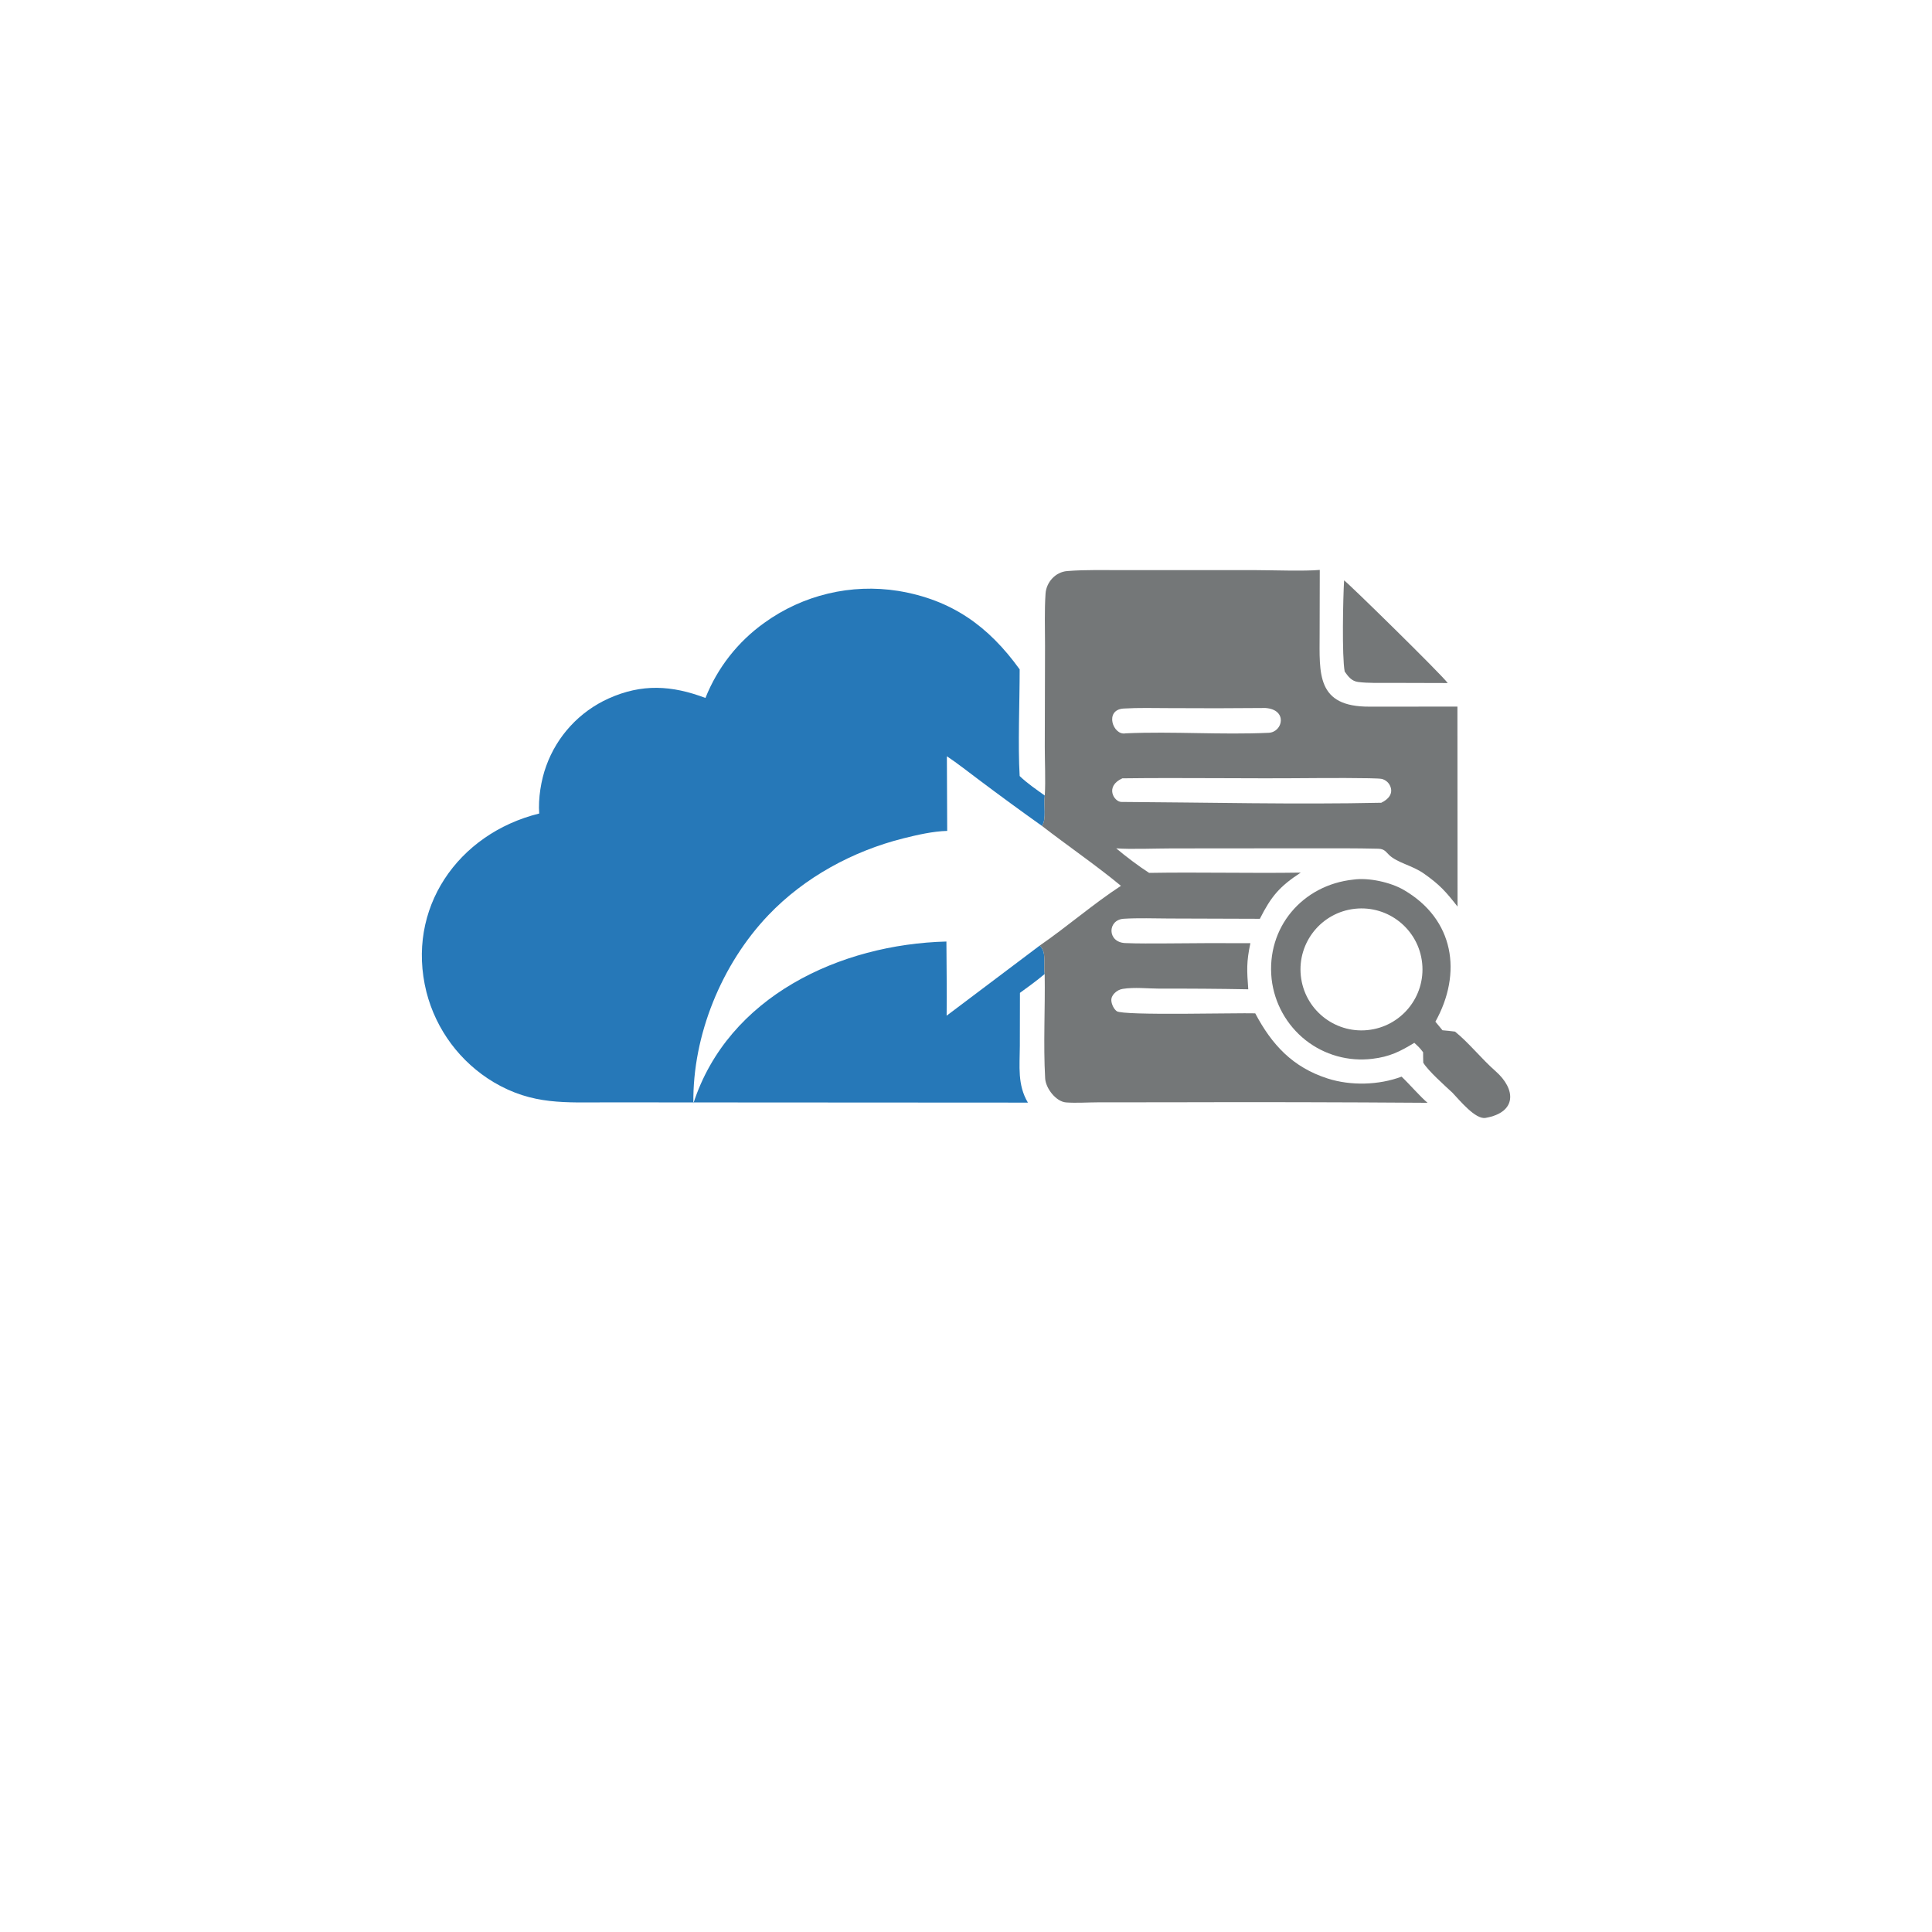
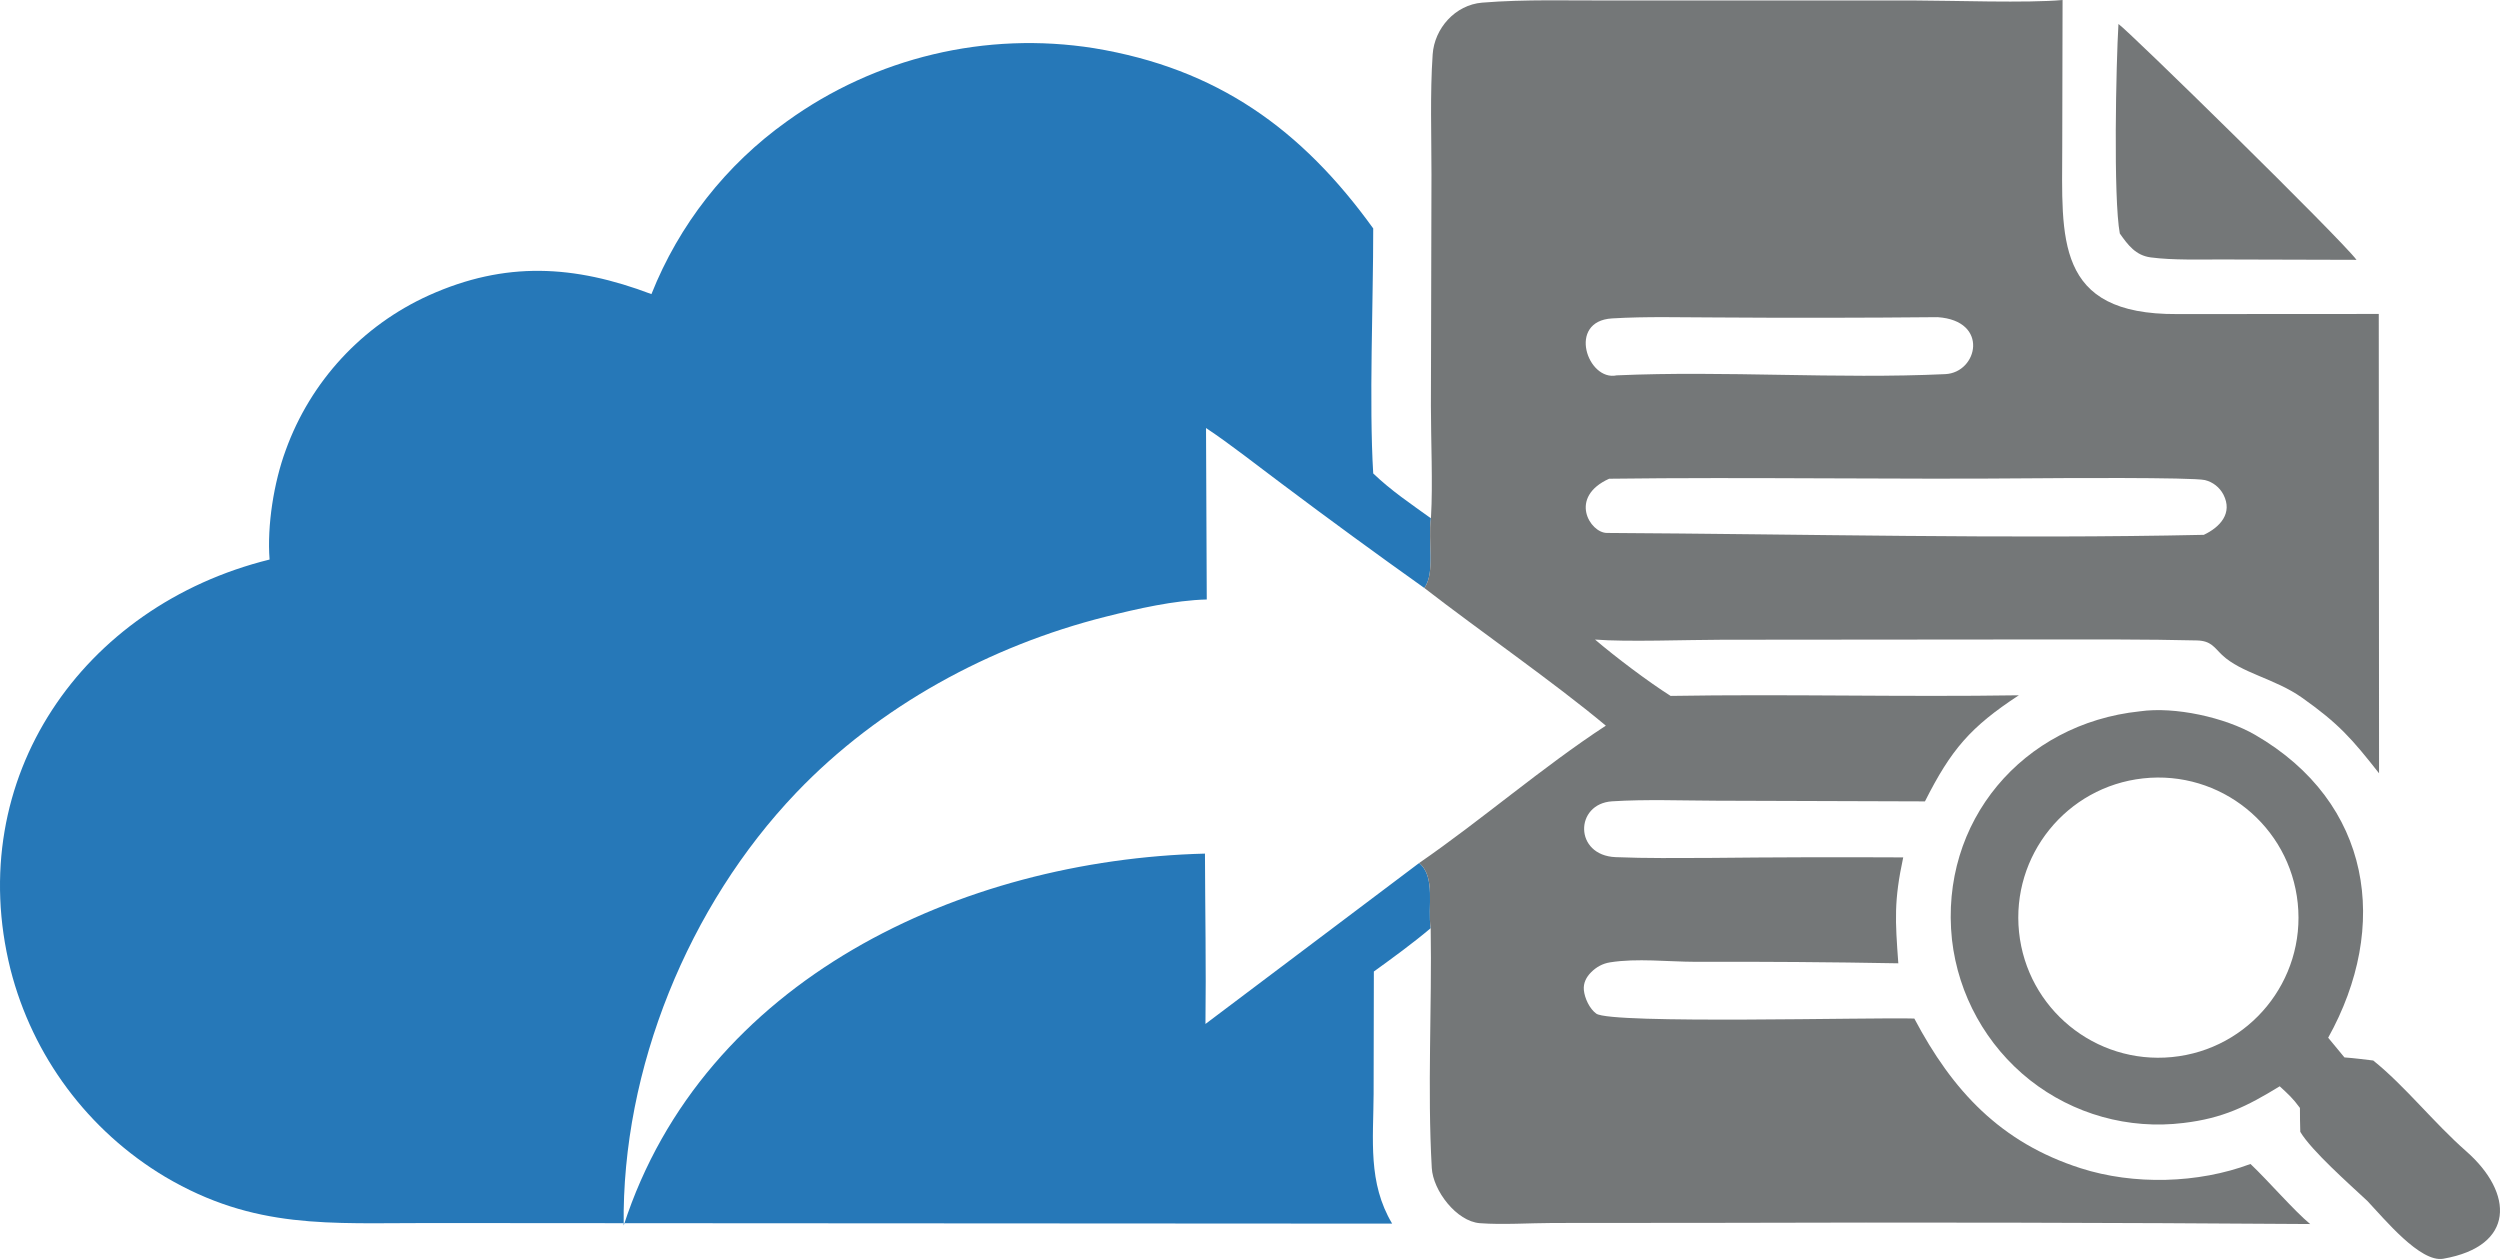
- <svg xmlns="http://www.w3.org/2000/svg" version="1.1" style="display:block" viewBox="0 0 2048 2048" width="1024" height="1024" preserveAspectRatio="none" id="svg19">
+ <svg xmlns="http://www.w3.org/2000/svg" version="1.1" style="display:block" viewBox="0 0 1153.701 581" width="576.851" height="290.5" preserveAspectRatio="none" id="svg19">
  <defs id="defs19" />
-   <g id="g22">
+   <g id="g22" transform="translate(-447.1743,-604.14)">
    <path fill="#2678b8" d="m 747.798,739.865 c 12.725,-32.02 34.418,-59.69 62.476,-79.69 40.939,-29.564 91.918,-41.715 141.79,-33.796 56.816,9.38 95.756,37.311 128.826,83.179 0.03,33.87 -1.97,80.529 0,113.069 8.35,8.013 17.23,13.914 26.61,20.695 -1.41,10.442 2.07,25.182 -3.02,32.168 -22.13,-15.735 -44.05,-31.758 -65.75,-48.065 -10.73,-7.99 -24.19,-18.626 -35,-25.758 l 0.34,79.126 c -14.921,0.353 -32.124,4.291 -46.583,7.927 -53.462,13.444 -104.655,41.215 -142.914,81.285 -49.624,51.975 -80.527,127.395 -79.579,199.675 36.829,-113.66 155.863,-168.74 268.246,-171.618 0.08,25.868 0.57,52.838 0.23,78.618 l 98.62,-74.28 c 7.76,6.45 3.77,20.42 5.32,30.07 -8.3,7.02 -17.41,13.62 -26.23,20.01 l -0.11,56.46 c -0.11,21.19 -2.71,41 8.55,59.88 l -347.131,-0.2 -97.254,-0.07 c -45.916,-0.05 -80.479,3.12 -121.912,-21.36 -35.483,-21.24 -61.121,-55.65 -71.315,-95.73 -21.96,-88.152 33.163,-167.733 119.572,-189.103 -1.204,-15.711 1.979,-35.61 7.424,-50.389 11.444,-31.798 35.283,-57.603 66.078,-71.525 35.327,-15.899 67.065,-14.063 102.716,-0.578 z" id="path1" />
    <path fill="#747778" d="m 1107.5,843.322 0.07,-0.936 c 0.86,-14.557 -0.07,-35.799 -0.06,-50.958 l 0.26,-106.719 c 0,-18.22 -0.68,-37.26 0.55,-55.467 0.82,-12.003 10.4,-22.866 22.85,-23.884 19.83,-1.62 40.85,-0.917 60.99,-0.987 l 137.69,-0.021 c 18.04,0.039 53.36,1.277 69.16,-0.21 l -0.15,67.747 c -0.06,42.043 -3.72,77.518 53,77.191 8.06,-0.046 16.78,0.005 24.9,-0.014 l 68.17,-0.04 0.13,211.973 c -12.49,-15.874 -18.48,-22.822 -35.58,-34.911 -12.45,-8.807 -28.07,-11.332 -36.87,-19.694 -3.54,-3.356 -5,-6.54 -11.58,-6.701 -23.65,-0.58 -47.84,-0.433 -71.47,-0.453 l -147.64,0.129 c -16,0.02 -44.34,1.086 -58.67,-0.081 9.35,7.979 24.45,19.397 34.88,26.004 53.42,-0.902 107.43,0.553 160.69,-0.287 -22.36,14.642 -31.23,25.018 -43.32,48.962 l -96.37,-0.315 c -15.68,-0.052 -32.46,-0.702 -47.98,0.28 -17.32,1.096 -17.69,24.958 1.6,25.766 14.29,0.594 28.44,0.394 42.73,0.364 29.99,-0.321 59.99,-0.403 89.99,-0.247 -4.3,20.087 -3.72,28.857 -2.26,48.877 -31.2,-0.57 -62.4,-0.8 -93.61,-0.69 -12.6,-0.03 -27.1,-1.73 -39.44,0.25 -3.39,0.54 -6.28,2.13 -8.7,4.55 -2.23,2.22 -3.67,4.99 -3.37,8.21 0.35,3.75 2.62,8.66 5.74,10.91 6.84,4.91 128.2,1.63 146.77,2.26 17.61,33.33 39.76,57.22 76.75,69.07 24.52,7.86 54.21,7.1 78.38,-1.96 8.13,7.69 20.19,21.66 27.54,27.72 -91.13,-0.65 -182.25,-0.84 -273.37,-0.55 l -75.98,0.06 c -10.82,0.03 -23.32,0.89 -33.81,0.1 -10.82,-0.82 -21.62,-15.06 -22.2,-25.5 -2.06,-36.57 0.1,-74.04 -0.5,-110.65 -1.55,-9.65 2.44,-23.62 -5.32,-30.07 28.9,-19.926 56.69,-44.115 86.15,-63.385 -24.45,-20.388 -57.73,-43.366 -83.76,-63.525 5.09,-6.986 1.61,-21.726 3.02,-32.168 z m 356.68,7.636 c 7.45,-3.507 13.5,-9.957 9.05,-18.593 -1.75,-3.345 -4.85,-5.777 -8.51,-6.679 -5.62,-1.342 -69.8,-0.908 -78.58,-0.826 -65.25,0.609 -131.22,-0.625 -196.38,0.207 -18.88,8.524 -8.86,24.971 -1.04,25.016 89.88,0.515 185.9,2.835 275.46,0.875 z m -270.94,-73.599 c 50.14,-2.216 101.47,1.765 151.63,-0.563 15.04,-0.698 20.44,-24.675 -3.51,-26.29 -34.18,0.326 -68.35,0.37 -102.52,0.132 -15.91,-0.027 -31.81,-0.508 -47.71,0.44 -20.93,1.249 -11.29,29.158 2.11,26.281 z" id="path2" />
    <path fill="#747778" d="m 1434.69,932.405 c 16.1,-2.313 39.29,2.805 53.2,10.869 53.91,31.247 62.25,88.436 33.69,139.756 l 7.51,9.09 c 4.39,0.31 8.9,0.91 13.28,1.42 14.72,11.82 27.83,28.62 42.91,41.88 22.02,19.35 22.64,43.81 -10.57,49.6 -10.66,1.86 -27.12,-18.31 -35.05,-26.67 -8.02,-7.5 -25.8,-23.19 -30.95,-31.88 -0.16,-3.58 -0.12,-7.43 -0.16,-11.04 -3.33,-4.54 -5.29,-6.24 -9.33,-9.99 -15.16,9.29 -26.28,14.79 -44.42,16.93 -25.32,3.12 -50.84,-4.01 -70.88,-19.81 -20.11,-15.95 -33.05,-39.26 -35.95,-64.77 -5.82,-54.554 32.68,-99.731 86.72,-105.385 z m 14.79,159.555 c 35.7,-3.47 61.75,-35.33 58.06,-71 -3.69,-35.674 -35.72,-61.525 -71.37,-57.611 -35.33,3.879 -60.91,35.56 -57.25,70.921 3.66,35.36 35.18,61.13 70.56,57.69 z" id="path3" />
  </g>
-   <path fill="#747778" d="m 1424.8,615.218 c 4.17,2.622 102.92,99.407 109.85,108.833 l -61.52,-0.172 c -10.48,-0.039 -23.15,0.406 -33.45,-0.953 -6.9,-0.91 -10.48,-5.673 -14.25,-11.031 -3.04,-16.197 -1.73,-78.569 -0.63,-96.677 z" id="path18" />
+   <path fill="#747778" d="m 977.626,11.078 c 4.17,2.622 102.92,99.407 109.85,108.833 l -61.52,-0.172 c -10.48,-0.039 -23.15,0.406 -33.45,-0.953 -6.9,-0.91 -10.48,-5.673 -14.25,-11.031 -3.04,-16.197 -1.73,-78.569 -0.63,-96.677 z" id="path18" />
</svg>
